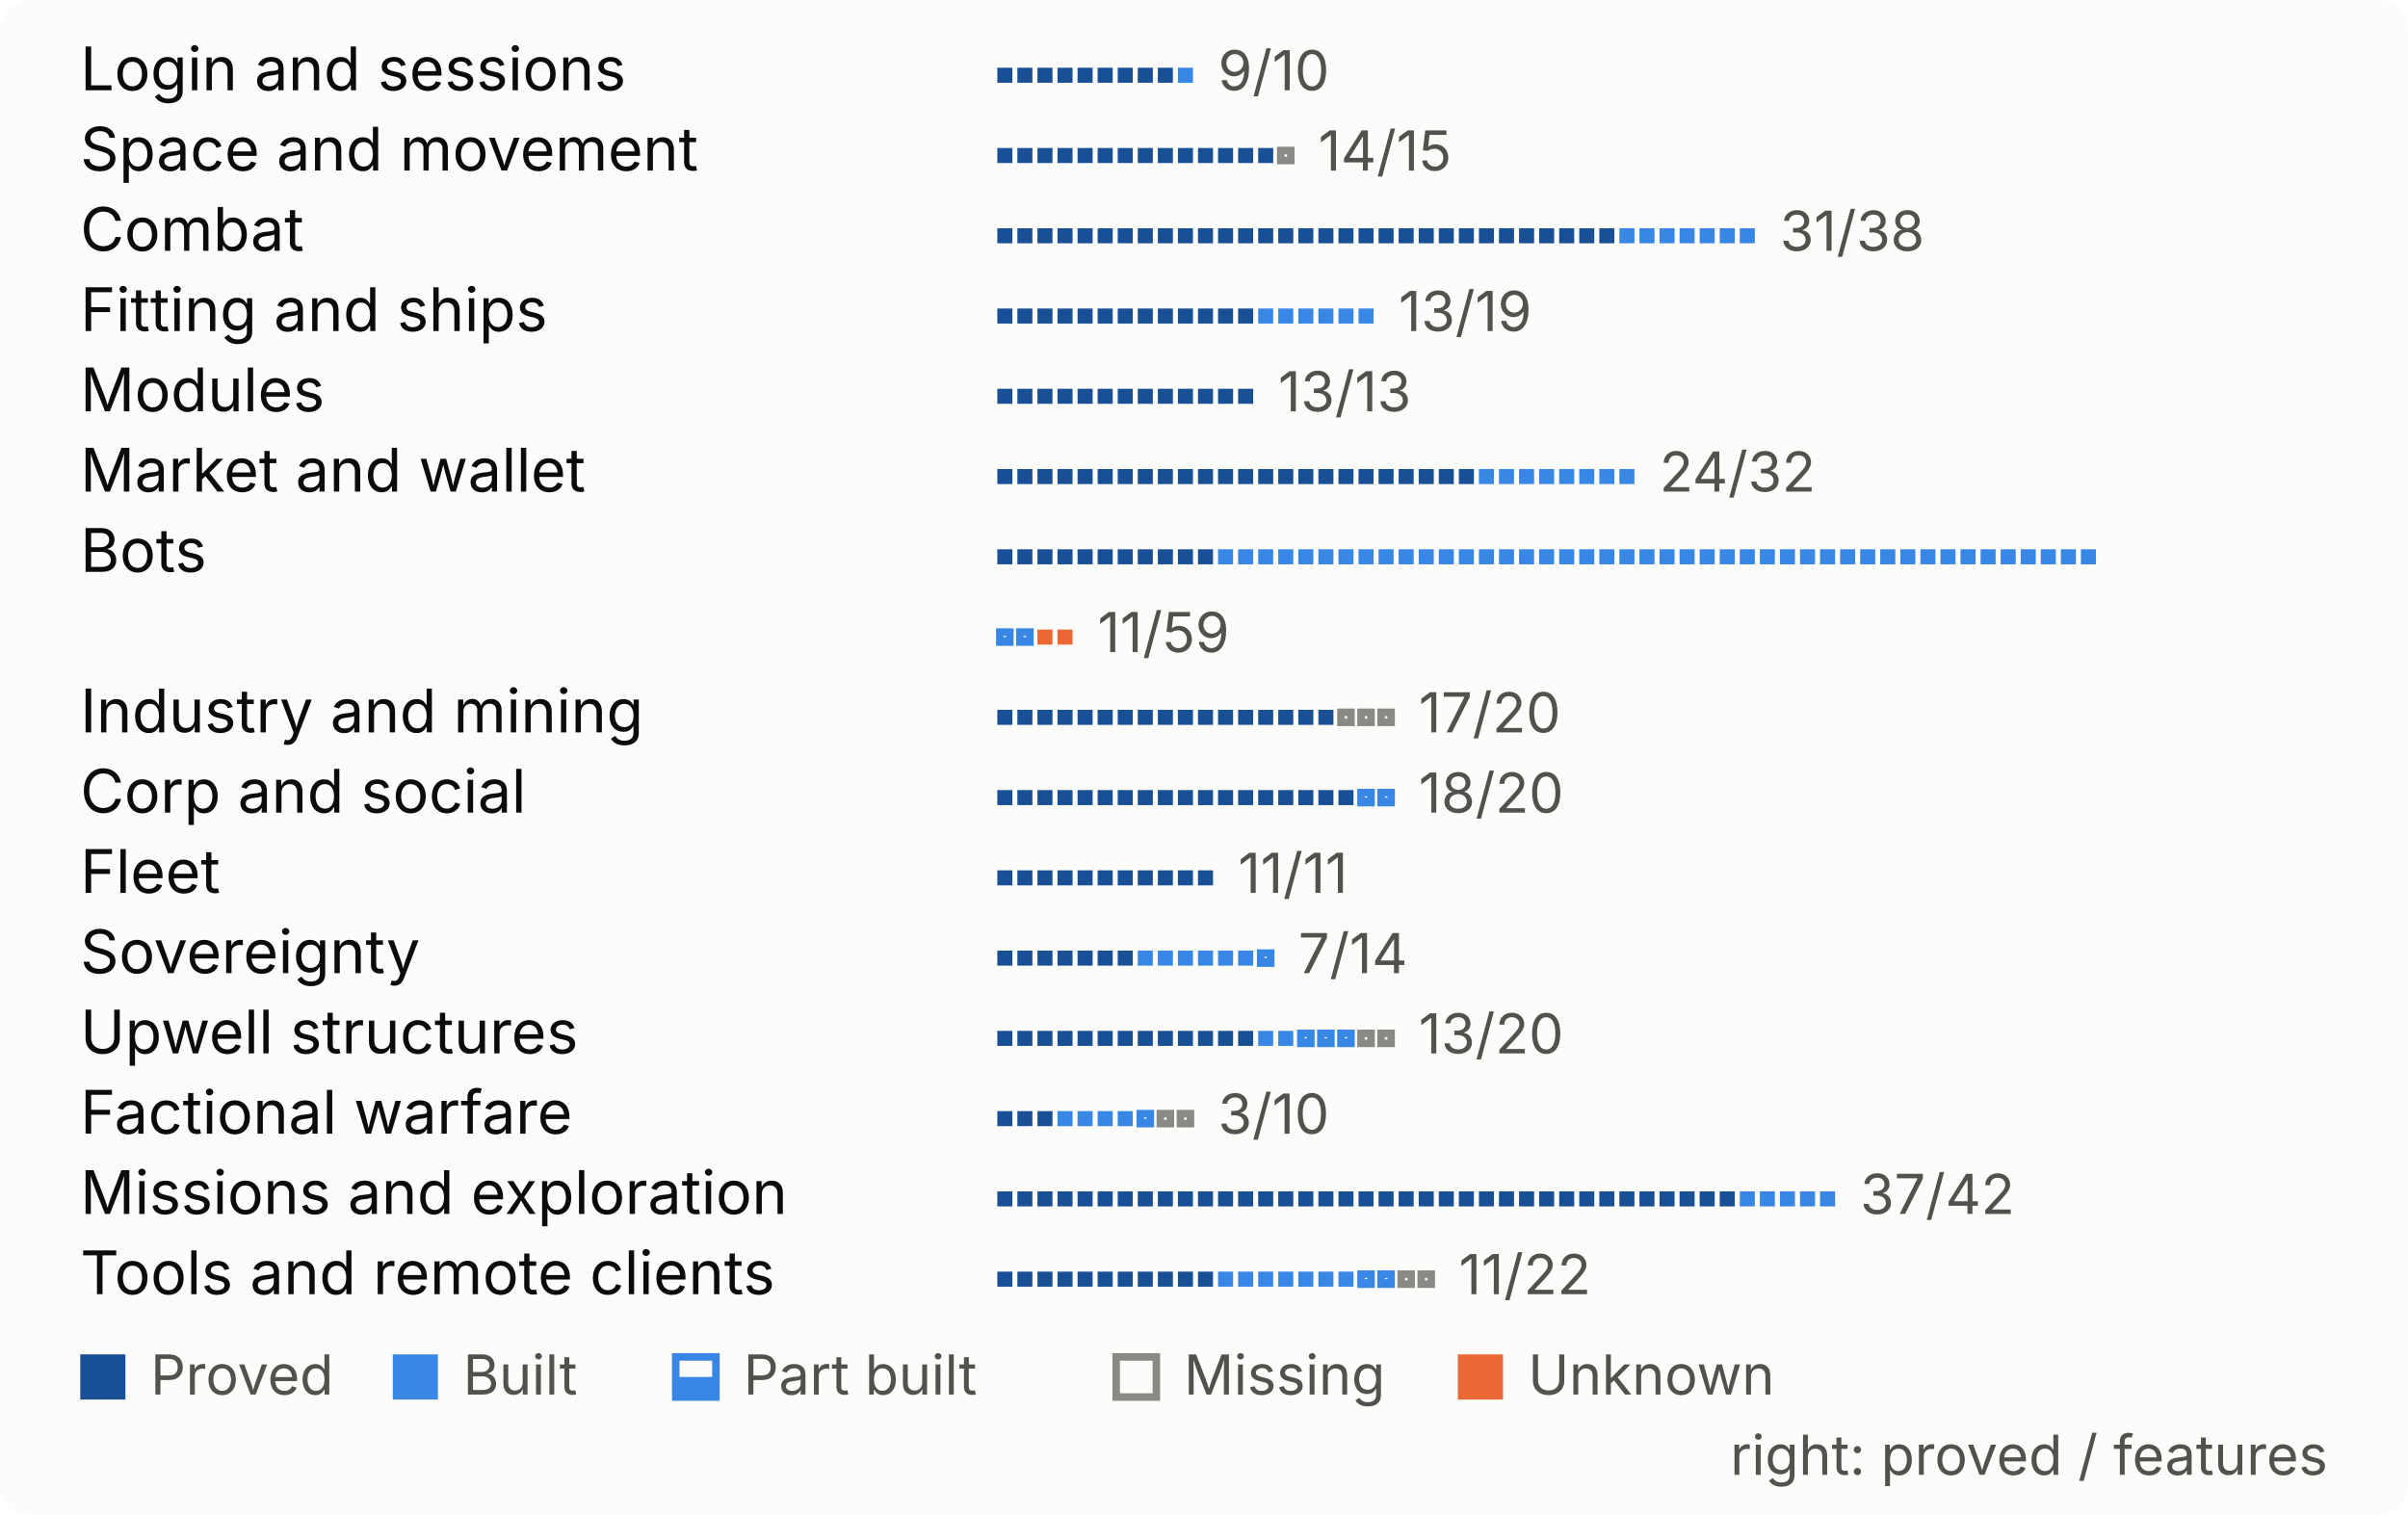
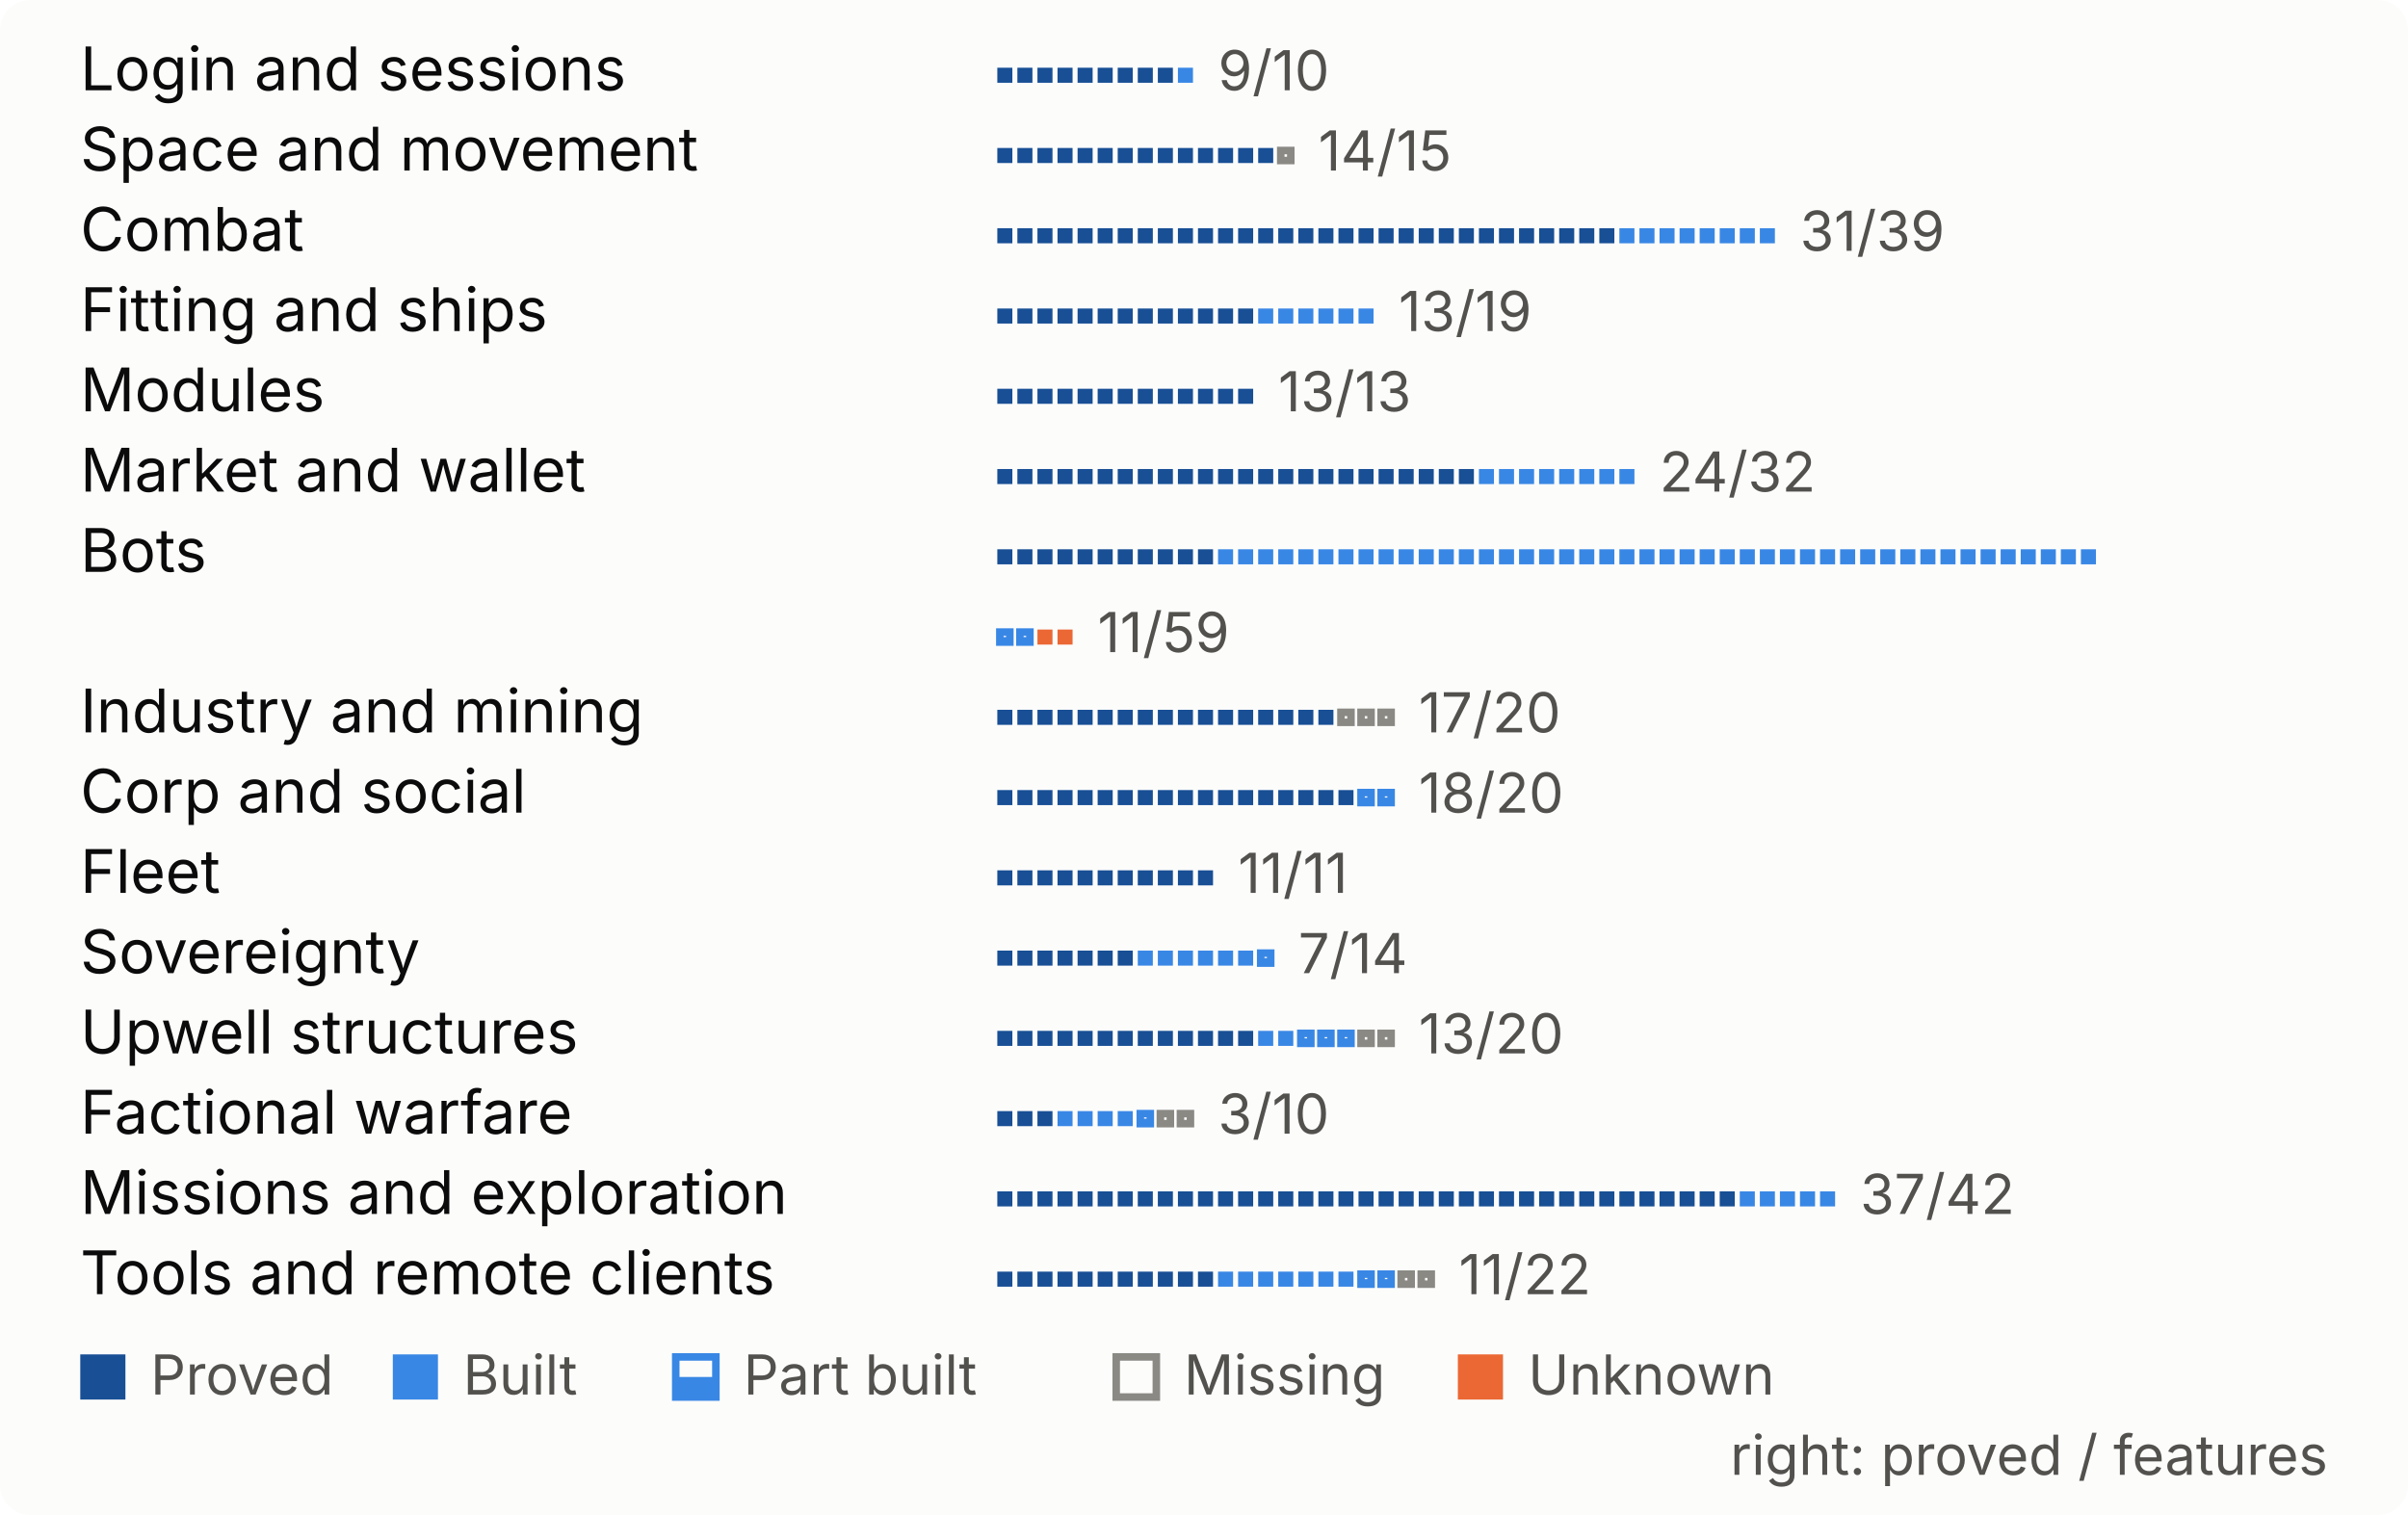
<svg xmlns="http://www.w3.org/2000/svg" width="480" height="302" viewBox="0 0 480 302" role="img" aria-label="Progress by system, one mark per feature">
  <style>
.bg{fill:#fcfcfb}.t{fill:#0b0b0b}.s{fill:#52514e}.rule{fill:#e1e0d9}
.proved{fill:#184f95}.built{fill:#3987e5}.unknown{fill:#eb6834}
.part-o{fill:none;stroke:#3987e5;stroke-width:1.5}.part-f{fill:#3987e5}
.missing{fill:none;stroke:#8a8984;stroke-width:1.5}
.pass{fill:#184f95}.fail{fill:#eb6834}.none{fill:none;stroke:#8a8984;stroke-width:1.5}
@media (prefers-color-scheme:dark){
.bg{fill:#1a1a19}.t{fill:#f0efec}.s{fill:#c3c2b7}.rule{fill:#383835}
.proved{fill:#86b6ef}.built{fill:#3987e5}.unknown{fill:#d95926}
.part-o{stroke:#3987e5}.part-f{fill:#3987e5}
.missing{stroke:#8d8c85}
.pass{fill:#86b6ef}.fail{fill:#d95926}.none{stroke:#8d8c85}
}
text{font-family:system-ui,-apple-system,"Segoe UI",sans-serif;font-size:12px}
.big{font-size:26px;font-weight:600}.b{font-weight:600}.xs{font-size:11px}
</style>
  <rect width="480" height="302" rx="6" class="bg" />
  <text x="16.0" y="18.0" class="t">Login and sessions</text>
  <rect x="198.8" y="13.5" width="3" height="3" class="proved" />
  <rect x="202.8" y="13.5" width="3" height="3" class="proved" />
  <rect x="206.8" y="13.5" width="3" height="3" class="proved" />
  <rect x="210.8" y="13.5" width="3" height="3" class="proved" />
  <rect x="214.8" y="13.5" width="3" height="3" class="proved" />
  <rect x="218.8" y="13.5" width="3" height="3" class="proved" />
  <rect x="222.8" y="13.5" width="3" height="3" class="proved" />
  <rect x="226.8" y="13.5" width="3" height="3" class="proved" />
  <rect x="230.8" y="13.5" width="3" height="3" class="proved" />
  <rect x="234.8" y="13.5" width="3" height="3" class="built" />
  <text x="242.8" y="18.0" class="s xs">9/10</text>
  <text x="16.0" y="34.0" class="t">Space and movement</text>
  <rect x="198.8" y="29.5" width="3" height="3" class="proved" />
  <rect x="202.8" y="29.5" width="3" height="3" class="proved" />
  <rect x="206.8" y="29.5" width="3" height="3" class="proved" />
  <rect x="210.8" y="29.5" width="3" height="3" class="proved" />
  <rect x="214.8" y="29.5" width="3" height="3" class="proved" />
  <rect x="218.8" y="29.5" width="3" height="3" class="proved" />
  <rect x="222.8" y="29.5" width="3" height="3" class="proved" />
  <rect x="226.8" y="29.5" width="3" height="3" class="proved" />
  <rect x="230.8" y="29.5" width="3" height="3" class="proved" />
  <rect x="234.8" y="29.5" width="3" height="3" class="proved" />
  <rect x="238.8" y="29.5" width="3" height="3" class="proved" />
  <rect x="242.8" y="29.5" width="3" height="3" class="proved" />
  <rect x="246.8" y="29.5" width="3" height="3" class="proved" />
  <rect x="250.8" y="29.5" width="3" height="3" class="proved" />
  <rect x="255.3" y="30.0" width="2" height="2" fill="none" class="missing" />
  <text x="262.8" y="34.0" class="s xs">14/15</text>
  <text x="16.0" y="50.0" class="t">Combat</text>
  <rect x="198.8" y="45.5" width="3" height="3" class="proved" />
  <rect x="202.8" y="45.5" width="3" height="3" class="proved" />
  <rect x="206.8" y="45.5" width="3" height="3" class="proved" />
  <rect x="210.8" y="45.5" width="3" height="3" class="proved" />
  <rect x="214.8" y="45.5" width="3" height="3" class="proved" />
  <rect x="218.8" y="45.5" width="3" height="3" class="proved" />
  <rect x="222.8" y="45.5" width="3" height="3" class="proved" />
  <rect x="226.8" y="45.5" width="3" height="3" class="proved" />
  <rect x="230.8" y="45.5" width="3" height="3" class="proved" />
  <rect x="234.8" y="45.5" width="3" height="3" class="proved" />
  <rect x="238.8" y="45.5" width="3" height="3" class="proved" />
  <rect x="242.8" y="45.5" width="3" height="3" class="proved" />
  <rect x="246.8" y="45.5" width="3" height="3" class="proved" />
  <rect x="250.8" y="45.5" width="3" height="3" class="proved" />
  <rect x="254.8" y="45.5" width="3" height="3" class="proved" />
  <rect x="258.8" y="45.5" width="3" height="3" class="proved" />
  <rect x="262.8" y="45.5" width="3" height="3" class="proved" />
  <rect x="266.8" y="45.5" width="3" height="3" class="proved" />
  <rect x="270.8" y="45.5" width="3" height="3" class="proved" />
  <rect x="274.8" y="45.5" width="3" height="3" class="proved" />
  <rect x="278.8" y="45.5" width="3" height="3" class="proved" />
  <rect x="282.8" y="45.5" width="3" height="3" class="proved" />
  <rect x="286.8" y="45.5" width="3" height="3" class="proved" />
  <rect x="290.8" y="45.5" width="3" height="3" class="proved" />
  <rect x="294.8" y="45.5" width="3" height="3" class="proved" />
  <rect x="298.8" y="45.5" width="3" height="3" class="proved" />
  <rect x="302.8" y="45.5" width="3" height="3" class="proved" />
  <rect x="306.8" y="45.5" width="3" height="3" class="proved" />
  <rect x="310.8" y="45.5" width="3" height="3" class="proved" />
  <rect x="314.8" y="45.5" width="3" height="3" class="proved" />
  <rect x="318.8" y="45.5" width="3" height="3" class="proved" />
  <rect x="322.8" y="45.5" width="3" height="3" class="built" />
  <rect x="326.8" y="45.5" width="3" height="3" class="built" />
  <rect x="330.8" y="45.5" width="3" height="3" class="built" />
  <rect x="334.8" y="45.5" width="3" height="3" class="built" />
  <rect x="338.8" y="45.5" width="3" height="3" class="built" />
  <rect x="342.8" y="45.5" width="3" height="3" class="built" />
  <rect x="346.8" y="45.5" width="3" height="3" class="built" />
-   <text x="354.8" y="50.0" class="s xs">31/38</text>
+   <rect x="350.8" y="45.5" width="3" height="3" class="built" />
+   <text x="358.8" y="50.0" class="s xs">31/39</text>
  <text x="16.0" y="66.0" class="t">Fitting and ships</text>
  <rect x="198.8" y="61.5" width="3" height="3" class="proved" />
  <rect x="202.8" y="61.5" width="3" height="3" class="proved" />
  <rect x="206.8" y="61.5" width="3" height="3" class="proved" />
  <rect x="210.8" y="61.5" width="3" height="3" class="proved" />
  <rect x="214.8" y="61.5" width="3" height="3" class="proved" />
  <rect x="218.8" y="61.5" width="3" height="3" class="proved" />
  <rect x="222.8" y="61.5" width="3" height="3" class="proved" />
  <rect x="226.8" y="61.5" width="3" height="3" class="proved" />
  <rect x="230.8" y="61.5" width="3" height="3" class="proved" />
  <rect x="234.8" y="61.5" width="3" height="3" class="proved" />
  <rect x="238.8" y="61.5" width="3" height="3" class="proved" />
  <rect x="242.8" y="61.5" width="3" height="3" class="proved" />
  <rect x="246.8" y="61.5" width="3" height="3" class="proved" />
  <rect x="250.8" y="61.5" width="3" height="3" class="built" />
  <rect x="254.8" y="61.5" width="3" height="3" class="built" />
  <rect x="258.8" y="61.5" width="3" height="3" class="built" />
  <rect x="262.8" y="61.5" width="3" height="3" class="built" />
  <rect x="266.8" y="61.5" width="3" height="3" class="built" />
  <rect x="270.8" y="61.5" width="3" height="3" class="built" />
  <text x="278.8" y="66.0" class="s xs">13/19</text>
  <text x="16.0" y="82.0" class="t">Modules</text>
  <rect x="198.8" y="77.5" width="3" height="3" class="proved" />
  <rect x="202.8" y="77.5" width="3" height="3" class="proved" />
  <rect x="206.8" y="77.5" width="3" height="3" class="proved" />
  <rect x="210.8" y="77.5" width="3" height="3" class="proved" />
  <rect x="214.8" y="77.5" width="3" height="3" class="proved" />
  <rect x="218.8" y="77.5" width="3" height="3" class="proved" />
  <rect x="222.8" y="77.5" width="3" height="3" class="proved" />
  <rect x="226.8" y="77.5" width="3" height="3" class="proved" />
  <rect x="230.8" y="77.5" width="3" height="3" class="proved" />
  <rect x="234.8" y="77.5" width="3" height="3" class="proved" />
  <rect x="238.8" y="77.5" width="3" height="3" class="proved" />
  <rect x="242.8" y="77.5" width="3" height="3" class="proved" />
  <rect x="246.8" y="77.5" width="3" height="3" class="proved" />
  <text x="254.8" y="82.0" class="s xs">13/13</text>
  <text x="16.0" y="98.0" class="t">Market and wallet</text>
  <rect x="198.8" y="93.5" width="3" height="3" class="proved" />
  <rect x="202.8" y="93.5" width="3" height="3" class="proved" />
  <rect x="206.8" y="93.5" width="3" height="3" class="proved" />
  <rect x="210.8" y="93.5" width="3" height="3" class="proved" />
  <rect x="214.8" y="93.5" width="3" height="3" class="proved" />
  <rect x="218.8" y="93.5" width="3" height="3" class="proved" />
  <rect x="222.8" y="93.5" width="3" height="3" class="proved" />
  <rect x="226.8" y="93.5" width="3" height="3" class="proved" />
  <rect x="230.8" y="93.5" width="3" height="3" class="proved" />
  <rect x="234.8" y="93.5" width="3" height="3" class="proved" />
  <rect x="238.8" y="93.5" width="3" height="3" class="proved" />
  <rect x="242.8" y="93.5" width="3" height="3" class="proved" />
  <rect x="246.8" y="93.5" width="3" height="3" class="proved" />
  <rect x="250.8" y="93.5" width="3" height="3" class="proved" />
  <rect x="254.8" y="93.5" width="3" height="3" class="proved" />
  <rect x="258.8" y="93.5" width="3" height="3" class="proved" />
  <rect x="262.8" y="93.5" width="3" height="3" class="proved" />
  <rect x="266.8" y="93.5" width="3" height="3" class="proved" />
  <rect x="270.8" y="93.5" width="3" height="3" class="proved" />
  <rect x="274.8" y="93.5" width="3" height="3" class="proved" />
  <rect x="278.8" y="93.5" width="3" height="3" class="proved" />
  <rect x="282.8" y="93.5" width="3" height="3" class="proved" />
  <rect x="286.8" y="93.5" width="3" height="3" class="proved" />
  <rect x="290.8" y="93.5" width="3" height="3" class="proved" />
  <rect x="294.8" y="93.5" width="3" height="3" class="built" />
  <rect x="298.8" y="93.5" width="3" height="3" class="built" />
  <rect x="302.8" y="93.5" width="3" height="3" class="built" />
  <rect x="306.8" y="93.5" width="3" height="3" class="built" />
  <rect x="310.8" y="93.5" width="3" height="3" class="built" />
  <rect x="314.8" y="93.5" width="3" height="3" class="built" />
  <rect x="318.8" y="93.5" width="3" height="3" class="built" />
  <rect x="322.8" y="93.5" width="3" height="3" class="built" />
  <text x="330.8" y="98.0" class="s xs">24/32</text>
  <text x="16.0" y="114.0" class="t">Bots</text>
  <rect x="198.8" y="109.5" width="3" height="3" class="proved" />
  <rect x="202.8" y="109.5" width="3" height="3" class="proved" />
  <rect x="206.8" y="109.5" width="3" height="3" class="proved" />
  <rect x="210.8" y="109.5" width="3" height="3" class="proved" />
  <rect x="214.8" y="109.5" width="3" height="3" class="proved" />
  <rect x="218.8" y="109.5" width="3" height="3" class="proved" />
  <rect x="222.8" y="109.5" width="3" height="3" class="proved" />
  <rect x="226.8" y="109.5" width="3" height="3" class="proved" />
  <rect x="230.8" y="109.5" width="3" height="3" class="proved" />
  <rect x="234.8" y="109.5" width="3" height="3" class="proved" />
  <rect x="238.8" y="109.5" width="3" height="3" class="proved" />
  <rect x="242.8" y="109.5" width="3" height="3" class="built" />
  <rect x="246.8" y="109.5" width="3" height="3" class="built" />
  <rect x="250.8" y="109.5" width="3" height="3" class="built" />
  <rect x="254.8" y="109.5" width="3" height="3" class="built" />
  <rect x="258.8" y="109.5" width="3" height="3" class="built" />
  <rect x="262.8" y="109.5" width="3" height="3" class="built" />
  <rect x="266.8" y="109.5" width="3" height="3" class="built" />
  <rect x="270.8" y="109.5" width="3" height="3" class="built" />
  <rect x="274.8" y="109.5" width="3" height="3" class="built" />
  <rect x="278.8" y="109.5" width="3" height="3" class="built" />
  <rect x="282.8" y="109.5" width="3" height="3" class="built" />
  <rect x="286.8" y="109.5" width="3" height="3" class="built" />
  <rect x="290.8" y="109.5" width="3" height="3" class="built" />
  <rect x="294.8" y="109.5" width="3" height="3" class="built" />
  <rect x="298.8" y="109.5" width="3" height="3" class="built" />
  <rect x="302.8" y="109.5" width="3" height="3" class="built" />
  <rect x="306.8" y="109.5" width="3" height="3" class="built" />
  <rect x="310.8" y="109.5" width="3" height="3" class="built" />
  <rect x="314.8" y="109.5" width="3" height="3" class="built" />
  <rect x="318.8" y="109.5" width="3" height="3" class="built" />
  <rect x="322.8" y="109.5" width="3" height="3" class="built" />
  <rect x="326.8" y="109.5" width="3" height="3" class="built" />
  <rect x="330.8" y="109.5" width="3" height="3" class="built" />
  <rect x="334.8" y="109.5" width="3" height="3" class="built" />
  <rect x="338.8" y="109.5" width="3" height="3" class="built" />
  <rect x="342.8" y="109.5" width="3" height="3" class="built" />
  <rect x="346.8" y="109.5" width="3" height="3" class="built" />
  <rect x="350.8" y="109.5" width="3" height="3" class="built" />
  <rect x="354.8" y="109.5" width="3" height="3" class="built" />
  <rect x="358.8" y="109.5" width="3" height="3" class="built" />
  <rect x="362.8" y="109.5" width="3" height="3" class="built" />
  <rect x="366.8" y="109.5" width="3" height="3" class="built" />
  <rect x="370.8" y="109.5" width="3" height="3" class="built" />
  <rect x="374.8" y="109.5" width="3" height="3" class="built" />
  <rect x="378.8" y="109.5" width="3" height="3" class="built" />
  <rect x="382.8" y="109.5" width="3" height="3" class="built" />
  <rect x="386.8" y="109.5" width="3" height="3" class="built" />
  <rect x="390.8" y="109.5" width="3" height="3" class="built" />
  <rect x="394.8" y="109.5" width="3" height="3" class="built" />
  <rect x="398.8" y="109.5" width="3" height="3" class="built" />
  <rect x="402.8" y="109.5" width="3" height="3" class="built" />
  <rect x="406.8" y="109.5" width="3" height="3" class="built" />
  <rect x="410.8" y="109.5" width="3" height="3" class="built" />
  <rect x="414.8" y="109.5" width="3" height="3" class="built" />
  <rect x="199.3" y="126.0" width="2" height="2" fill="none" class="part-o" />
  <rect x="198.8" y="127.0" width="3" height="1.5" class="part-f" />
  <rect x="203.3" y="126.0" width="2" height="2" fill="none" class="part-o" />
  <rect x="202.8" y="127.0" width="3" height="1.5" class="part-f" />
  <rect x="206.8" y="125.5" width="3" height="3" class="unknown" />
  <rect x="210.8" y="125.5" width="3" height="3" class="unknown" />
  <text x="218.8" y="130.0" class="s xs">11/59</text>
  <text x="16.0" y="146.0" class="t">Industry and mining</text>
  <rect x="198.8" y="141.5" width="3" height="3" class="proved" />
  <rect x="202.8" y="141.5" width="3" height="3" class="proved" />
  <rect x="206.8" y="141.5" width="3" height="3" class="proved" />
  <rect x="210.8" y="141.5" width="3" height="3" class="proved" />
  <rect x="214.8" y="141.5" width="3" height="3" class="proved" />
  <rect x="218.8" y="141.5" width="3" height="3" class="proved" />
  <rect x="222.8" y="141.5" width="3" height="3" class="proved" />
  <rect x="226.8" y="141.5" width="3" height="3" class="proved" />
  <rect x="230.8" y="141.5" width="3" height="3" class="proved" />
  <rect x="234.8" y="141.5" width="3" height="3" class="proved" />
  <rect x="238.8" y="141.5" width="3" height="3" class="proved" />
  <rect x="242.8" y="141.5" width="3" height="3" class="proved" />
  <rect x="246.8" y="141.5" width="3" height="3" class="proved" />
  <rect x="250.8" y="141.5" width="3" height="3" class="proved" />
  <rect x="254.8" y="141.5" width="3" height="3" class="proved" />
  <rect x="258.8" y="141.5" width="3" height="3" class="proved" />
  <rect x="262.8" y="141.5" width="3" height="3" class="proved" />
  <rect x="267.3" y="142.0" width="2" height="2" fill="none" class="missing" />
  <rect x="271.3" y="142.0" width="2" height="2" fill="none" class="missing" />
  <rect x="275.3" y="142.0" width="2" height="2" fill="none" class="missing" />
  <text x="282.8" y="146.0" class="s xs">17/20</text>
  <text x="16.0" y="162.0" class="t">Corp and social</text>
  <rect x="198.8" y="157.5" width="3" height="3" class="proved" />
  <rect x="202.8" y="157.5" width="3" height="3" class="proved" />
  <rect x="206.8" y="157.5" width="3" height="3" class="proved" />
  <rect x="210.8" y="157.5" width="3" height="3" class="proved" />
  <rect x="214.8" y="157.5" width="3" height="3" class="proved" />
  <rect x="218.8" y="157.5" width="3" height="3" class="proved" />
  <rect x="222.8" y="157.5" width="3" height="3" class="proved" />
  <rect x="226.8" y="157.5" width="3" height="3" class="proved" />
  <rect x="230.8" y="157.5" width="3" height="3" class="proved" />
  <rect x="234.8" y="157.5" width="3" height="3" class="proved" />
  <rect x="238.8" y="157.5" width="3" height="3" class="proved" />
  <rect x="242.8" y="157.5" width="3" height="3" class="proved" />
  <rect x="246.8" y="157.5" width="3" height="3" class="proved" />
  <rect x="250.8" y="157.5" width="3" height="3" class="proved" />
  <rect x="254.8" y="157.5" width="3" height="3" class="proved" />
  <rect x="258.8" y="157.5" width="3" height="3" class="proved" />
  <rect x="262.8" y="157.5" width="3" height="3" class="proved" />
  <rect x="266.8" y="157.5" width="3" height="3" class="proved" />
  <rect x="271.3" y="158.0" width="2" height="2" fill="none" class="part-o" />
  <rect x="270.8" y="159.0" width="3" height="1.5" class="part-f" />
  <rect x="275.3" y="158.0" width="2" height="2" fill="none" class="part-o" />
  <rect x="274.8" y="159.0" width="3" height="1.5" class="part-f" />
  <text x="282.8" y="162.0" class="s xs">18/20</text>
  <text x="16.0" y="178.0" class="t">Fleet</text>
  <rect x="198.8" y="173.5" width="3" height="3" class="proved" />
  <rect x="202.8" y="173.5" width="3" height="3" class="proved" />
  <rect x="206.8" y="173.5" width="3" height="3" class="proved" />
  <rect x="210.8" y="173.5" width="3" height="3" class="proved" />
  <rect x="214.8" y="173.5" width="3" height="3" class="proved" />
  <rect x="218.8" y="173.5" width="3" height="3" class="proved" />
  <rect x="222.8" y="173.5" width="3" height="3" class="proved" />
  <rect x="226.8" y="173.5" width="3" height="3" class="proved" />
  <rect x="230.8" y="173.5" width="3" height="3" class="proved" />
  <rect x="234.8" y="173.5" width="3" height="3" class="proved" />
  <rect x="238.8" y="173.5" width="3" height="3" class="proved" />
  <text x="246.8" y="178.0" class="s xs">11/11</text>
  <text x="16.0" y="194.0" class="t">Sovereignty</text>
  <rect x="198.8" y="189.5" width="3" height="3" class="proved" />
  <rect x="202.8" y="189.5" width="3" height="3" class="proved" />
  <rect x="206.8" y="189.5" width="3" height="3" class="proved" />
  <rect x="210.8" y="189.5" width="3" height="3" class="proved" />
  <rect x="214.8" y="189.5" width="3" height="3" class="proved" />
  <rect x="218.8" y="189.5" width="3" height="3" class="proved" />
  <rect x="222.8" y="189.5" width="3" height="3" class="proved" />
  <rect x="226.8" y="189.5" width="3" height="3" class="built" />
  <rect x="230.8" y="189.5" width="3" height="3" class="built" />
  <rect x="234.8" y="189.5" width="3" height="3" class="built" />
  <rect x="238.8" y="189.5" width="3" height="3" class="built" />
  <rect x="242.8" y="189.5" width="3" height="3" class="built" />
  <rect x="246.8" y="189.5" width="3" height="3" class="built" />
  <rect x="251.3" y="190.0" width="2" height="2" fill="none" class="part-o" />
  <rect x="250.8" y="191.0" width="3" height="1.5" class="part-f" />
  <text x="258.8" y="194.0" class="s xs">7/14</text>
  <text x="16.0" y="210.0" class="t">Upwell structures</text>
  <rect x="198.8" y="205.5" width="3" height="3" class="proved" />
  <rect x="202.8" y="205.5" width="3" height="3" class="proved" />
  <rect x="206.8" y="205.5" width="3" height="3" class="proved" />
  <rect x="210.8" y="205.5" width="3" height="3" class="proved" />
  <rect x="214.8" y="205.5" width="3" height="3" class="proved" />
  <rect x="218.8" y="205.5" width="3" height="3" class="proved" />
  <rect x="222.8" y="205.5" width="3" height="3" class="proved" />
  <rect x="226.8" y="205.5" width="3" height="3" class="proved" />
  <rect x="230.8" y="205.5" width="3" height="3" class="proved" />
  <rect x="234.8" y="205.5" width="3" height="3" class="proved" />
  <rect x="238.8" y="205.5" width="3" height="3" class="proved" />
  <rect x="242.8" y="205.5" width="3" height="3" class="proved" />
  <rect x="246.8" y="205.5" width="3" height="3" class="proved" />
  <rect x="250.8" y="205.5" width="3" height="3" class="built" />
  <rect x="254.8" y="205.5" width="3" height="3" class="built" />
  <rect x="259.3" y="206.0" width="2" height="2" fill="none" class="part-o" />
  <rect x="258.8" y="207.0" width="3" height="1.5" class="part-f" />
  <rect x="263.3" y="206.0" width="2" height="2" fill="none" class="part-o" />
  <rect x="262.8" y="207.0" width="3" height="1.5" class="part-f" />
  <rect x="267.3" y="206.0" width="2" height="2" fill="none" class="part-o" />
  <rect x="266.8" y="207.0" width="3" height="1.5" class="part-f" />
  <rect x="271.3" y="206.0" width="2" height="2" fill="none" class="missing" />
  <rect x="275.3" y="206.0" width="2" height="2" fill="none" class="missing" />
  <text x="282.8" y="210.0" class="s xs">13/20</text>
  <text x="16.0" y="226.0" class="t">Factional warfare</text>
  <rect x="198.8" y="221.5" width="3" height="3" class="proved" />
  <rect x="202.8" y="221.5" width="3" height="3" class="proved" />
  <rect x="206.8" y="221.5" width="3" height="3" class="proved" />
  <rect x="210.8" y="221.5" width="3" height="3" class="built" />
  <rect x="214.8" y="221.5" width="3" height="3" class="built" />
  <rect x="218.8" y="221.5" width="3" height="3" class="built" />
  <rect x="222.8" y="221.5" width="3" height="3" class="built" />
  <rect x="227.3" y="222.0" width="2" height="2" fill="none" class="part-o" />
  <rect x="226.8" y="223.0" width="3" height="1.5" class="part-f" />
  <rect x="231.3" y="222.0" width="2" height="2" fill="none" class="missing" />
  <rect x="235.3" y="222.0" width="2" height="2" fill="none" class="missing" />
  <text x="242.8" y="226.0" class="s xs">3/10</text>
  <text x="16.0" y="242.0" class="t">Missions and exploration</text>
  <rect x="198.8" y="237.5" width="3" height="3" class="proved" />
  <rect x="202.8" y="237.5" width="3" height="3" class="proved" />
  <rect x="206.8" y="237.5" width="3" height="3" class="proved" />
  <rect x="210.8" y="237.5" width="3" height="3" class="proved" />
  <rect x="214.8" y="237.5" width="3" height="3" class="proved" />
  <rect x="218.8" y="237.5" width="3" height="3" class="proved" />
  <rect x="222.8" y="237.5" width="3" height="3" class="proved" />
  <rect x="226.8" y="237.5" width="3" height="3" class="proved" />
  <rect x="230.8" y="237.5" width="3" height="3" class="proved" />
  <rect x="234.8" y="237.5" width="3" height="3" class="proved" />
  <rect x="238.8" y="237.5" width="3" height="3" class="proved" />
  <rect x="242.8" y="237.5" width="3" height="3" class="proved" />
  <rect x="246.8" y="237.5" width="3" height="3" class="proved" />
  <rect x="250.8" y="237.5" width="3" height="3" class="proved" />
  <rect x="254.8" y="237.5" width="3" height="3" class="proved" />
  <rect x="258.8" y="237.5" width="3" height="3" class="proved" />
  <rect x="262.8" y="237.5" width="3" height="3" class="proved" />
  <rect x="266.8" y="237.5" width="3" height="3" class="proved" />
  <rect x="270.8" y="237.5" width="3" height="3" class="proved" />
  <rect x="274.8" y="237.5" width="3" height="3" class="proved" />
  <rect x="278.8" y="237.5" width="3" height="3" class="proved" />
  <rect x="282.8" y="237.5" width="3" height="3" class="proved" />
  <rect x="286.8" y="237.5" width="3" height="3" class="proved" />
  <rect x="290.8" y="237.5" width="3" height="3" class="proved" />
  <rect x="294.8" y="237.5" width="3" height="3" class="proved" />
  <rect x="298.8" y="237.5" width="3" height="3" class="proved" />
  <rect x="302.8" y="237.5" width="3" height="3" class="proved" />
  <rect x="306.8" y="237.5" width="3" height="3" class="proved" />
  <rect x="310.8" y="237.5" width="3" height="3" class="proved" />
  <rect x="314.8" y="237.5" width="3" height="3" class="proved" />
  <rect x="318.8" y="237.5" width="3" height="3" class="proved" />
  <rect x="322.8" y="237.5" width="3" height="3" class="proved" />
  <rect x="326.8" y="237.5" width="3" height="3" class="proved" />
  <rect x="330.8" y="237.5" width="3" height="3" class="proved" />
  <rect x="334.8" y="237.5" width="3" height="3" class="proved" />
  <rect x="338.8" y="237.5" width="3" height="3" class="proved" />
  <rect x="342.8" y="237.5" width="3" height="3" class="proved" />
  <rect x="346.8" y="237.5" width="3" height="3" class="built" />
  <rect x="350.8" y="237.5" width="3" height="3" class="built" />
  <rect x="354.8" y="237.5" width="3" height="3" class="built" />
  <rect x="358.8" y="237.5" width="3" height="3" class="built" />
  <rect x="362.8" y="237.5" width="3" height="3" class="built" />
  <text x="370.8" y="242.0" class="s xs">37/42</text>
  <text x="16.0" y="258.0" class="t">Tools and remote clients</text>
  <rect x="198.8" y="253.5" width="3" height="3" class="proved" />
  <rect x="202.8" y="253.5" width="3" height="3" class="proved" />
  <rect x="206.8" y="253.5" width="3" height="3" class="proved" />
  <rect x="210.8" y="253.5" width="3" height="3" class="proved" />
  <rect x="214.8" y="253.5" width="3" height="3" class="proved" />
  <rect x="218.8" y="253.5" width="3" height="3" class="proved" />
  <rect x="222.8" y="253.5" width="3" height="3" class="proved" />
  <rect x="226.8" y="253.5" width="3" height="3" class="proved" />
  <rect x="230.8" y="253.5" width="3" height="3" class="proved" />
  <rect x="234.8" y="253.5" width="3" height="3" class="proved" />
  <rect x="238.8" y="253.5" width="3" height="3" class="proved" />
  <rect x="242.8" y="253.5" width="3" height="3" class="built" />
  <rect x="246.8" y="253.5" width="3" height="3" class="built" />
  <rect x="250.8" y="253.5" width="3" height="3" class="built" />
  <rect x="254.8" y="253.5" width="3" height="3" class="built" />
  <rect x="258.8" y="253.5" width="3" height="3" class="built" />
  <rect x="262.8" y="253.5" width="3" height="3" class="built" />
  <rect x="266.8" y="253.5" width="3" height="3" class="built" />
  <rect x="271.3" y="254.0" width="2" height="2" fill="none" class="part-o" />
  <rect x="270.8" y="255.0" width="3" height="1.5" class="part-f" />
  <rect x="275.3" y="254.0" width="2" height="2" fill="none" class="part-o" />
  <rect x="274.8" y="255.0" width="3" height="1.5" class="part-f" />
  <rect x="279.3" y="254.0" width="2" height="2" fill="none" class="missing" />
  <rect x="283.3" y="254.0" width="2" height="2" fill="none" class="missing" />
  <text x="290.8" y="258.0" class="s xs">11/22</text>
  <rect x="16.0" y="270.0" width="9" height="9" class="proved" />
  <text x="30.0" y="278.0" class="s xs">Proved</text>
  <rect x="78.3" y="270.0" width="9" height="9" class="built" />
  <text x="92.3" y="278.0" class="s xs">Built</text>
  <rect x="134.7" y="270.5" width="8" height="8" fill="none" class="part-o" />
  <rect x="134.2" y="274.5" width="9" height="4.5" class="part-f" />
  <text x="148.2" y="278.0" class="s xs">Part built</text>
  <rect x="222.5" y="270.5" width="8" height="8" fill="none" class="missing" />
  <text x="236.0" y="278.0" class="s xs">Missing</text>
  <rect x="290.6" y="270.0" width="9" height="9" class="unknown" />
  <text x="304.6" y="278.0" class="s xs">Unknown</text>
  <text x="464.0" y="294.0" class="s xs" text-anchor="end">right: proved / features</text>
</svg>
